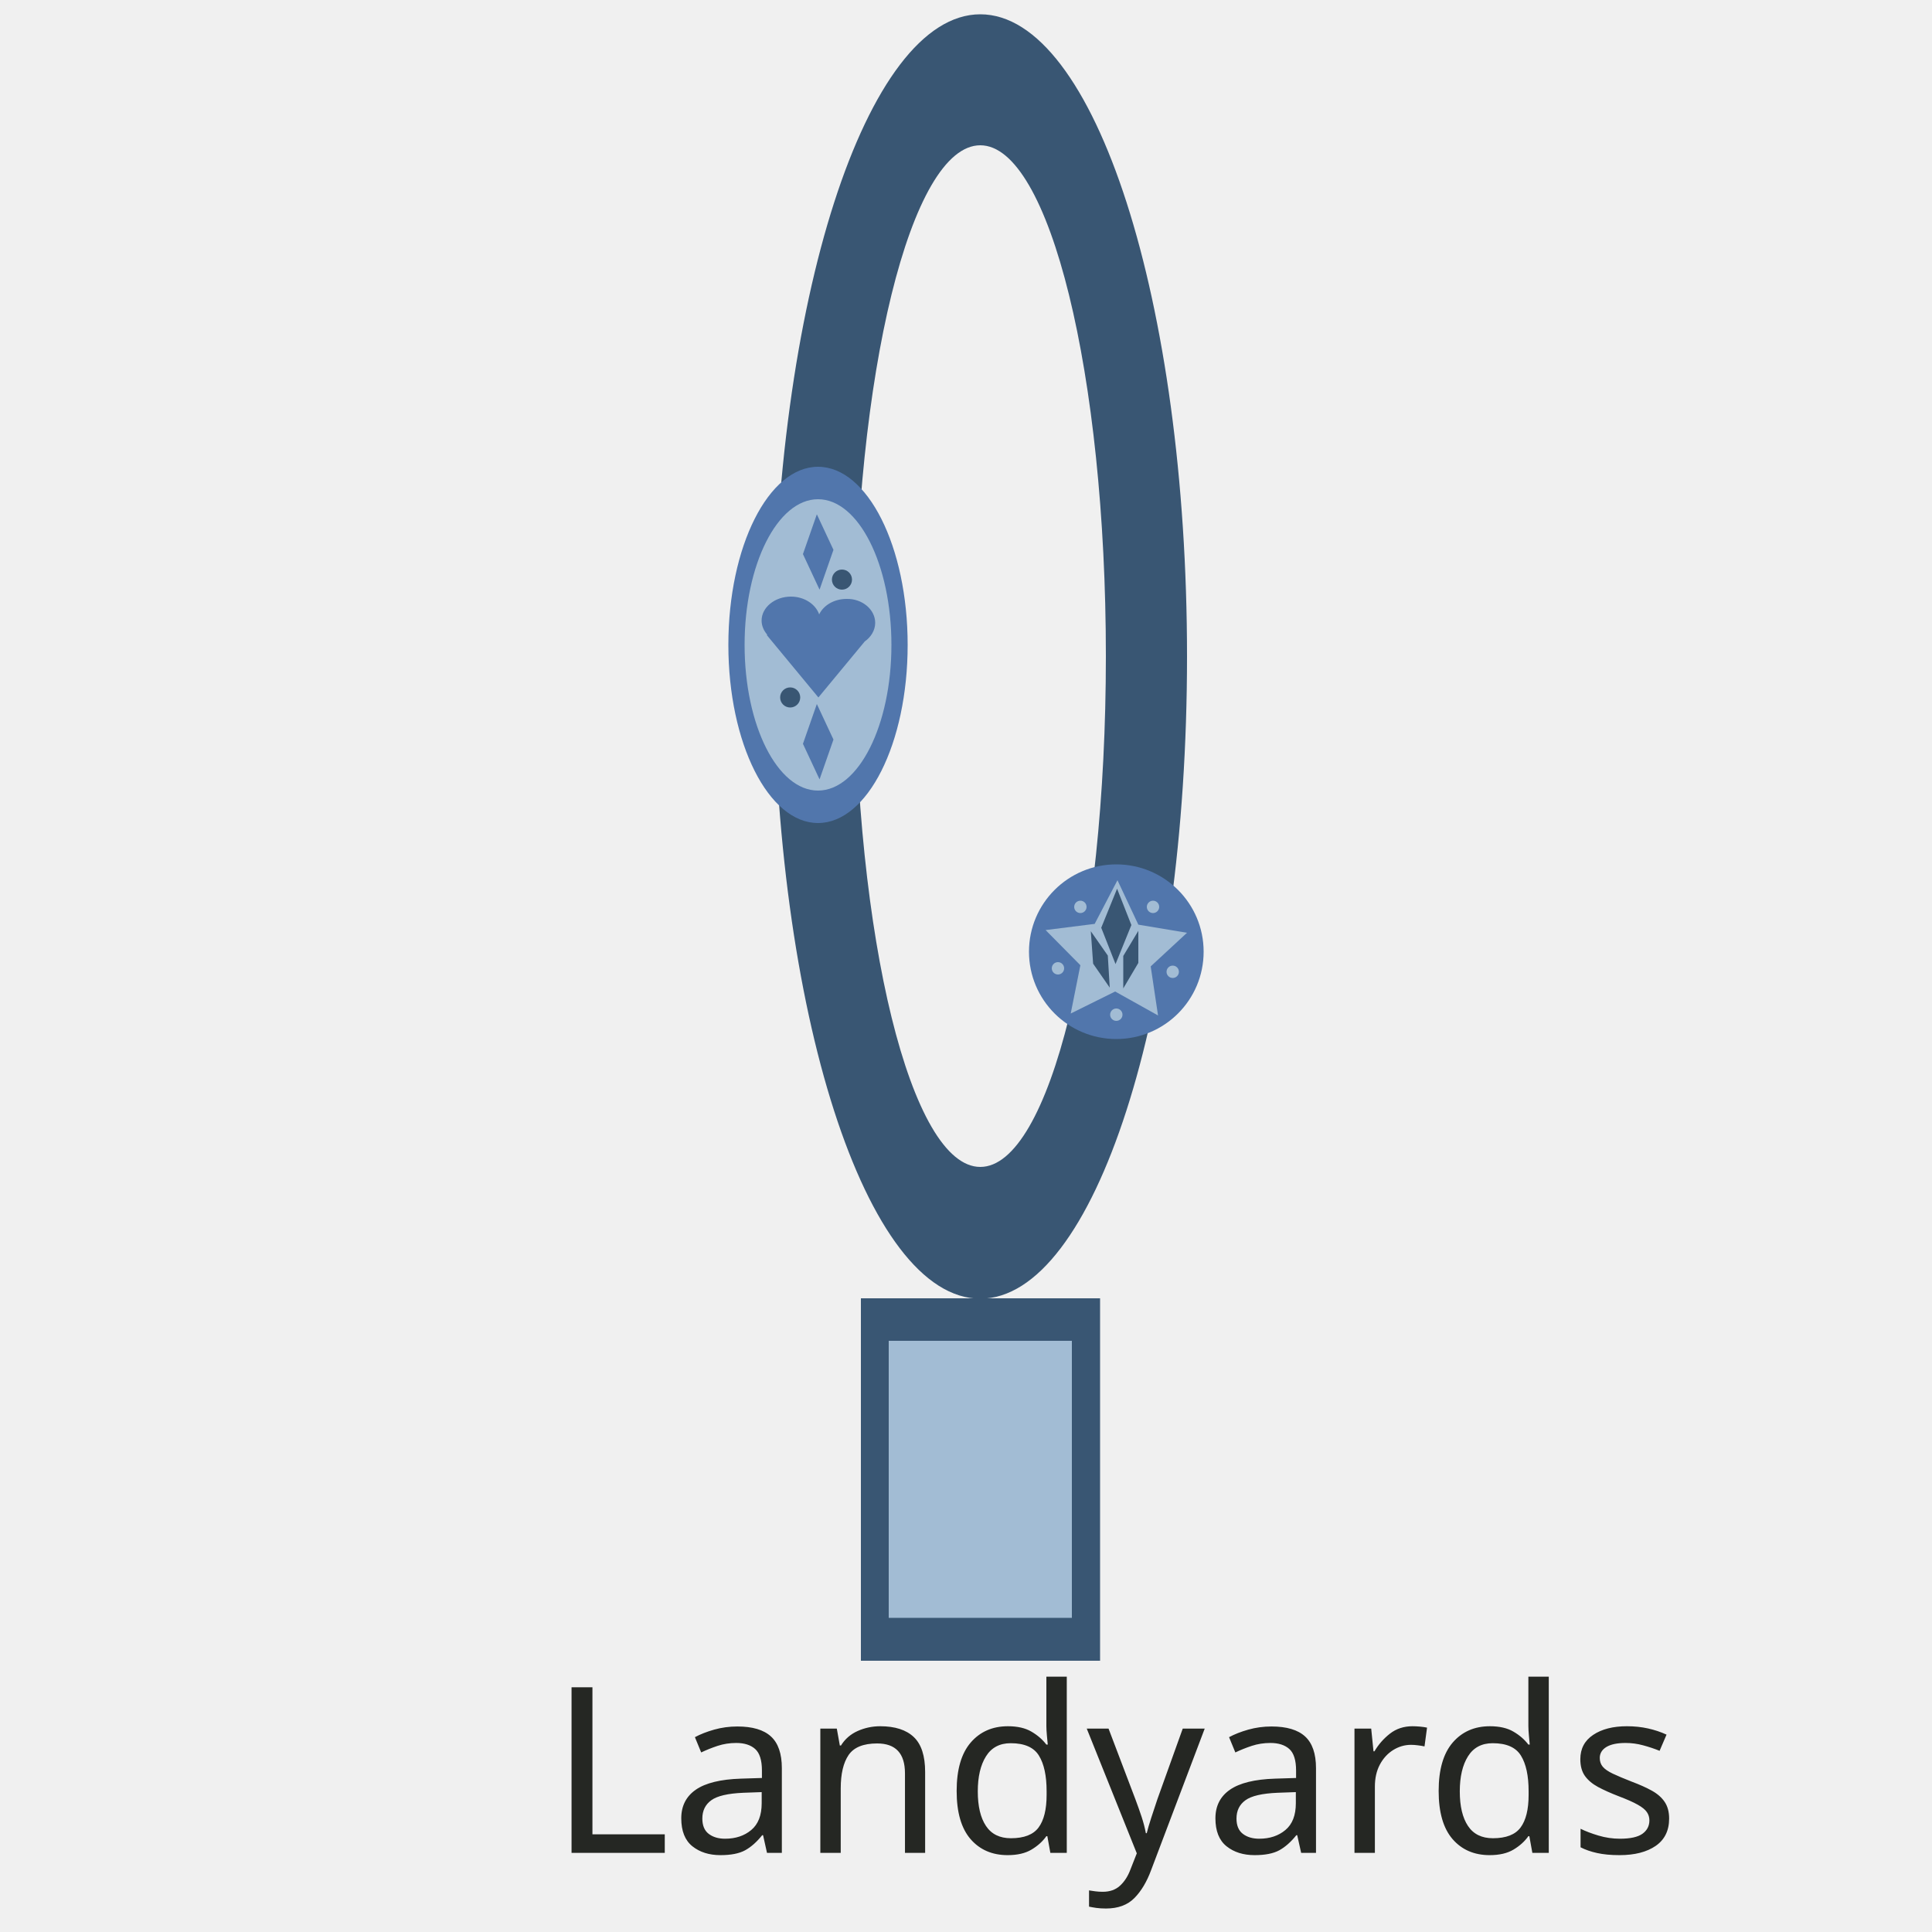
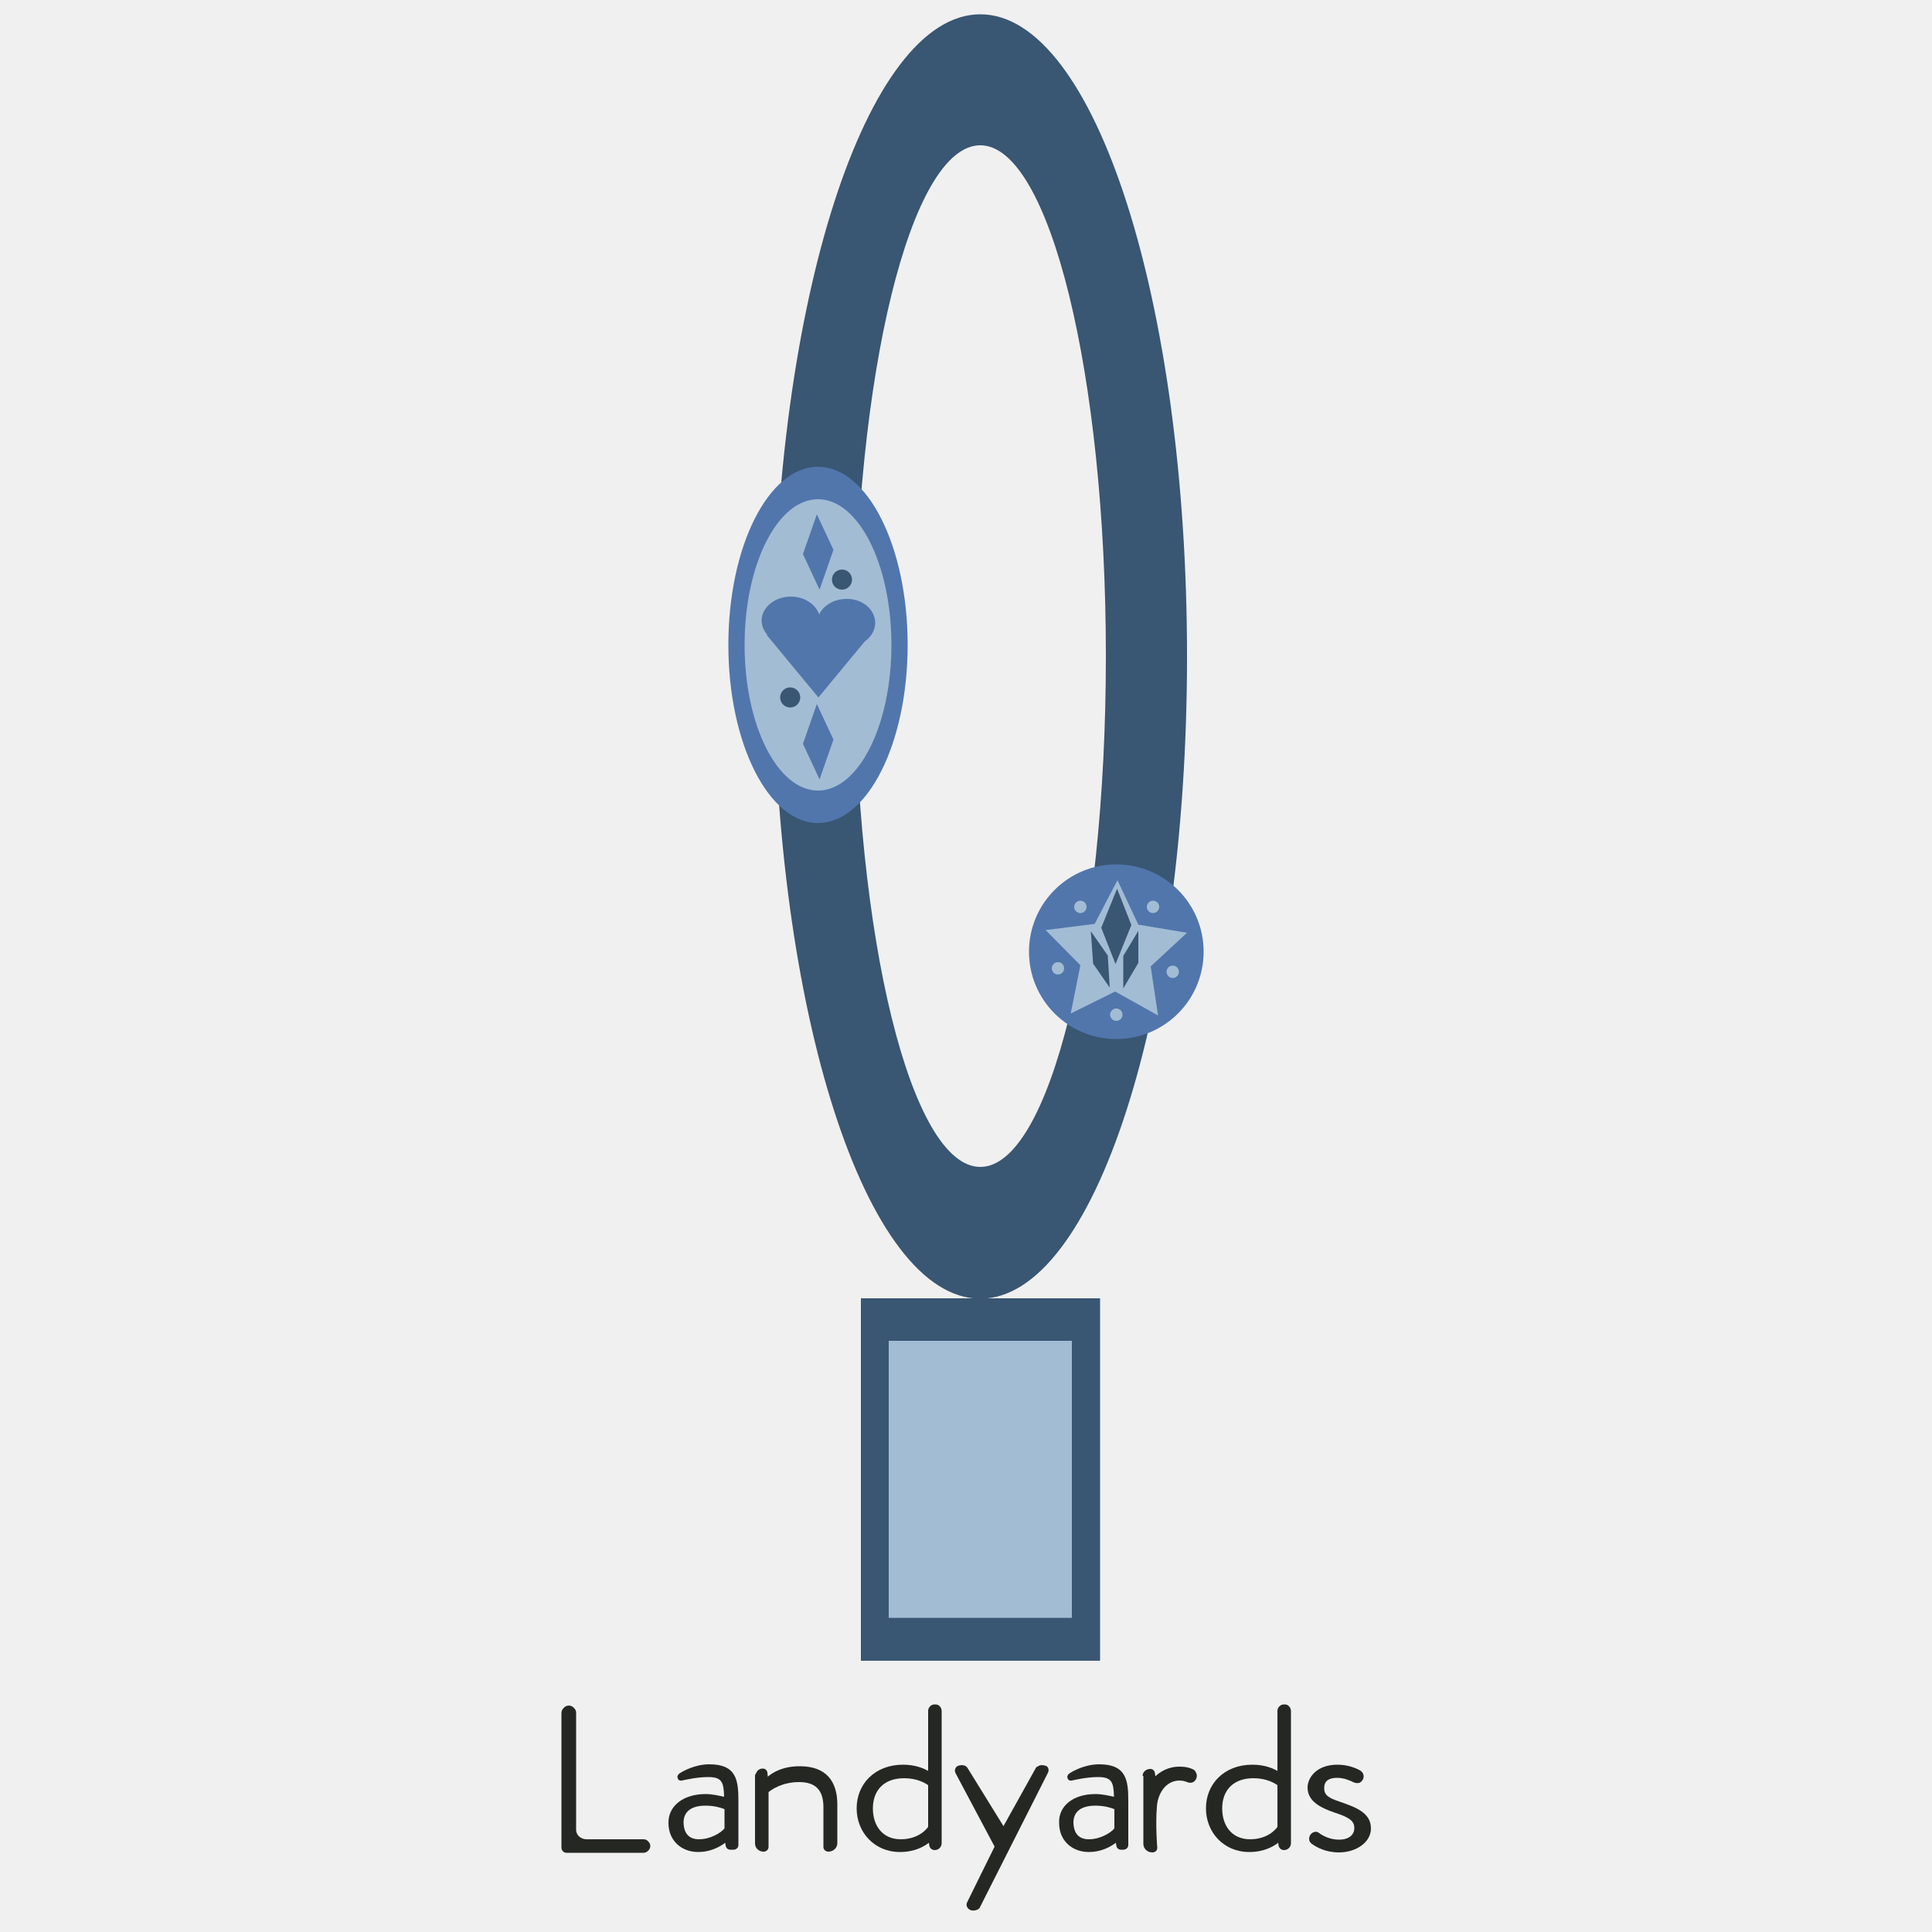
<svg xmlns="http://www.w3.org/2000/svg" version="1.1" x="0px" y="0px" viewBox="0 0 500 500" style="enable-background:new 0 0 500 500;" xml:space="preserve">
  <style type="text/css">
	.st0{display:none;opacity:0.17;}
	.st1{display:inline;fill:#BC3C3F;}
	.st2{display:inline;opacity:2.000000e-02;fill:#FFFFFF;}
	.st3{display:inline;}
	.st4{fill:#DFDFDF;}
	.st5{opacity:0.95;}
	.st6{opacity:7.000000e-02;fill:#DFDFDF;}
	.st7{display:inline;fill:#FFFFFF;}
	.st8{display:inline;fill:#F2E2EA;}
	.st9{display:inline;fill:#E7C7D6;}
	.st10{display:inline;opacity:7.000000e-02;fill:#020301;}
	.st11{display:inline;fill:#BE4751;}
	.st12{display:inline;fill:#020301;}
	.st13{fill:#020301;}
	.st14{fill:#FFFFFF;}
	.st15{display:none;}
	.st16{display:inline;fill:#252723;}
	.st17{fill:none;}
	.st18{display:none;fill:#252723;}
	.st19{font-family:'Febrero-Regular';}
	.st20{font-size:60px;}
	.st21{fill:#1E1E1E;}
	.st22{display:inline;fill:#C9C9C9;}
	.st23{fill:#C9C9C9;}
	.st24{fill:#BA844F;}
	.st25{fill:#D69A58;}
	.st26{fill:#252723;}
	.st27{fill:#395673;}
	.st28{fill:#A2BCD4;}
	.st29{fill:#5176AC;}
</style>
  <g id="Layer_1">
</g>
  <g id="Layer_2">
    <g class="st0">
      <path class="st1" d="M250,116.7c-49.5,0-89.6,40.1-89.6,89.6c0,49.5,40.1,89.6,89.6,89.6s89.6-40.1,89.6-89.6    C339.6,156.8,299.5,116.7,250,116.7z M250,275.3c-38.1,0-69-30.9-69-69s30.9-69,69-69s69,30.9,69,69S288.1,275.3,250,275.3z" />
      <path class="st1" d="M250,2.3C137.4,2.3,46.1,93.6,46.1,206.3S137.4,410.2,250,410.2s203.9-91.3,203.9-203.9S362.6,2.3,250,2.3z     M250,363.4c-86.8,0-157.1-70.4-157.1-157.1S163.2,49.1,250,49.1s157.1,70.3,157.1,157.1S336.8,363.4,250,363.4z" />
      <rect y="-25.6" class="st2" width="500" height="465.7" />
      <g class="st3">
        <path class="st4" d="M211.1,120.9c0,18.4-8.5,33.4-19.1,33.4s-18.8-14.7-17.7-33.1c0.8-12.9,7.5-23.9,13.1-29.5     c2.4-2.4,6.7-2.4,9.1,0C202.2,97.4,211.1,108.3,211.1,120.9z" />
        <g class="st5">
          <path class="st4" d="M307.7,121.8c0,5.1-0.5,9.9-1.5,14.2c-0.5,2.2-1.1,4.2-1.8,6.1c-0.9,2.3-1.8,4.4-2.9,6.2      c-0.6,1-1.3,1.9-2,2.8c-2.6,3.1-5.6,5-8.8,5c-2,0-3.8-0.7-5.6-1.9c-2.3-1.6-4.3-4.1-6.1-7.4c-0.9-1.7-1.7-3.7-2.5-5.8v0      c-1.8-5.4-2.9-12-2.9-19.1c0-0.7,0-1.4,0-2c0.4-12.1,8-22.6,12.9-28c2.2-2.4,5.9-2.4,8.1,0.1      C299.7,97.6,307.7,108.9,307.7,121.8z" />
          <path class="st4" d="M211.1,121.8c0,18.9-7.6,34.2-17,34.2c-9.4,0-17-15.3-17-34.2c0-12.9,7.9-24.1,13-29.9c2.1-2.5,6-2.5,8.1,0      C203.2,97.7,211.1,108.9,211.1,121.8z" />
          <path class="st4" d="M301.9,120.5c0,3.4-0.4,6.5-1,9.4c-0.3,1.4-0.7,2.8-1.2,4c-0.6,1.5-1.2,2.9-1.9,4.1      c-0.4,0.7-0.8,1.3-1.3,1.8c-1.7,2.1-3.7,3.3-5.8,3.3c-1.3,0-2.5-0.4-3.7-1.2c-1.5-1-2.9-2.7-4-4.9c-0.6-1.1-1.2-2.4-1.6-3.8v0      c-1.2-3.6-1.9-7.9-1.9-12.6c0-0.5,0-0.9,0-1.3c0.2-8,5.3-14.9,8.6-18.5c1.4-1.6,3.9-1.6,5.3,0      C296.6,104.5,301.9,111.9,301.9,120.5z" />
          <path class="st4" d="M205.3,120.4c0,12.5-5,22.6-11.3,22.6c-6.2,0-11.3-10.1-11.3-22.6c0-8.5,5.2-15.9,8.6-19.8      c1.4-1.6,4-1.6,5.4,0C200.1,104.5,205.3,111.9,205.3,120.4z" />
          <ellipse class="st4" cx="245" cy="288.5" rx="10.1" ry="19.9" />
          <ellipse transform="matrix(0.7071 -0.7071 0.7071 0.7071 -21.6584 237.9447)" class="st6" cx="276.4" cy="145.1" rx="23.9" ry="26.1" />
          <ellipse transform="matrix(0.7071 -0.7071 0.7071 0.7071 -42.1721 191.6955)" class="st6" cx="210.3" cy="146.8" rx="26.1" ry="23.9" />
          <ellipse class="st6" cx="244.5" cy="269.4" rx="13.6" ry="23.6" />
          <path class="st4" d="M314.5,198.4c0,2.6-0.1,5.2-0.3,7.8c-0.3,3.8-0.7,7.5-1.4,11.2c-0.4,2.4-1,4.8-1.6,7.2      c-9.1,35.2-35.9,60.7-67.6,60.7c-39.2,0-70.9-38.9-70.9-86.8s31.7-86.8,70.9-86.8c10.8,0,21,2.9,30.1,8.2      c7,4,13.4,9.4,18.9,15.9c1.6,1.9,3.2,3.9,4.6,5.9c1.5,2.1,2.9,4.3,4.2,6.6c0.6,1,1.2,2.1,1.7,3.1c1.8,3.5,3.5,7.2,4.9,11      c3.7,9.8,5.9,20.6,6.3,31.9C314.5,195.7,314.5,197,314.5,198.4z" />
          <path class="st4" d="M318.2,187.4c-0.9,2.6-2.2,4.9-3.8,6.9c0.1,1.4,0.1,2.7,0.1,4.1c0,2.6-0.1,5.2-0.3,7.8      c-4.6,2.9-10,4.6-15.8,4.6c-16.5,0-29.9-13.4-29.9-29.9c0-11.7,6.8-21.9,16.6-26.8c4-2,8.5-3.1,13.3-3.1c0.4,0,0.8,0,1.1,0      c1.3,0,2.5,0.2,3.7,0.4c1.8,3.5,3.5,7.2,4.9,11C317,167,321.5,177.6,318.2,187.4z" />
          <path class="st4" d="M318.2,187.4c-0.9,2.6-2.2,4.9-3.8,6.9c0.1,1.4,0.1,2.7,0.1,4.1c0,2.6-0.1,5.2-0.3,7.8      c-4.6,2.9-10,4.6-15.8,4.6c-16.5,0-29.9-13.4-29.9-29.9c0-11.7,6.8-21.9,16.6-26.8c4-2,8.5-3.1,13.3-3.1c0.4,0,0.8,0,1.1,0      c1.3,0,2.5,0.2,3.7,0.4c1.8,3.5,3.5,7.2,4.9,11C317,167,321.5,177.6,318.2,187.4z" />
          <path class="st4" d="M298.4,220.1c-21.7,0-39.2-17.6-39.2-39.2c0-14.6,8-27.4,19.9-34.2c5.4-3.1,11.6-4.9,18.2-5.1      c-1.5-2.1-3-4-4.6-5.9c-5.8,0.7-11.2,2.5-16.1,5.2v0c-14.1,7.7-23.7,22.7-23.7,40c0,25.1,20.4,45.5,45.5,45.5      c4.5,0,8.8-0.6,12.9-1.8c0.6-2.3,1.1-4.7,1.6-7.2C308.3,219.2,303.5,220.1,298.4,220.1z" />
          <path class="st4" d="M318.2,187.4c-0.9,2.6-2.2,4.9-3.8,6.9c0.1,1.4,0.1,2.7,0.1,4.1c0,2.6-0.1,5.2-0.3,7.8      c-4.6,2.9-10,4.6-15.8,4.6c-16.5,0-29.9-13.4-29.9-29.9c0-11.7,6.8-21.9,16.6-26.8c4-2,8.5-3.1,13.3-3.1c0.4,0,0.8,0,1.1,0      c1.3,0,2.5,0.2,3.7,0.4c1.8,3.5,3.5,7.2,4.9,11C317,167,321.5,177.6,318.2,187.4z" />
          <circle class="st4" cx="186.4" cy="180.9" r="20.9" />
          <ellipse class="st4" cx="241.9" cy="225.1" rx="28.6" ry="13.9" />
          <ellipse class="st4" cx="242.9" cy="220.2" rx="20.8" ry="4.4" />
          <g>
            <path class="st4" d="M318.2,187.4c-0.9,2.6-2.2,4.9-3.8,6.9c-5.3,6.4-14.2,9.2-22.6,6.4c-11-3.6-16.9-15.4-13.3-26.4       c3.6-11,15.4-16.9,26.4-13.3c1.1,0.4,2.2,0.8,3.2,1.4C317,167,321.5,177.6,318.2,187.4z" />
            <circle class="st4" cx="298.2" cy="187.2" r="12.1" />
          </g>
          <circle class="st4" cx="186.4" cy="187.2" r="12.1" />
        </g>
      </g>
      <path class="st7" d="M299.8,123.4c0,4.8-0.5,9.4-1.5,13.5c-0.5,2-1,4-1.7,5.8c-0.8,2.2-1.8,4.2-2.8,5.9c-0.6,1-1.2,1.8-1.9,2.6    c-2.5,3-5.3,4.7-8.4,4.7c-1.9,0-3.7-0.6-5.3-1.8c-2.2-1.5-4.1-3.9-5.8-7c-0.9-1.7-1.7-3.5-2.3-5.5v0c-1.7-5.2-2.8-11.4-2.8-18.2    c0-0.7,0-1.3,0-1.9c0.3-11.5,7.6-21.5,12.3-26.7c2.1-2.3,5.6-2.3,7.7,0.1C292.2,100.4,299.8,111.1,299.8,123.4z" />
      <path class="st7" d="M207.9,123.4c0,17.9-7.3,32.5-16.2,32.5c-9,0-16.2-14.6-16.2-32.5c0-12.3,7.6-22.9,12.3-28.5    c2-2.4,5.7-2.4,7.7,0C200.4,100.5,207.9,111.2,207.9,123.4z" />
      <path class="st8" d="M294.3,122.1c0,3.2-0.3,6.2-1,8.9c-0.3,1.4-0.7,2.6-1.1,3.8c-0.5,1.4-1.2,2.7-1.8,3.9    c-0.4,0.6-0.8,1.2-1.2,1.7c-1.6,2-3.5,3.1-5.6,3.1c-1.2,0-2.4-0.4-3.5-1.2c-1.4-1-2.7-2.6-3.8-4.6c-0.6-1.1-1.1-2.3-1.6-3.7v0    c-1.2-3.4-1.8-7.6-1.8-12c0-0.4,0-0.9,0-1.3c0.2-7.6,5-14.2,8.1-17.6c1.4-1.5,3.7-1.5,5.1,0C289.3,106.9,294.3,114,294.3,122.1z" />
      <path class="st8" d="M202.4,122.1c0,11.9-4.8,21.5-10.7,21.5s-10.7-9.6-10.7-21.5c0-8.1,5-15.2,8.2-18.8c1.3-1.6,3.8-1.6,5.1,0    C197.4,106.9,202.4,114,202.4,122.1z" />
      <ellipse class="st9" cx="240.1" cy="282" rx="9.6" ry="18.9" />
      <ellipse transform="matrix(0.7071 -0.7071 0.7071 0.7071 -23.8416 233.5797)" class="st10" cx="270" cy="145.6" rx="22.7" ry="24.8" />
      <ellipse transform="matrix(0.7071 -0.7071 0.7071 0.7071 -43.3575 189.5799)" class="st10" cx="207.2" cy="147.1" rx="24.8" ry="22.7" />
      <ellipse class="st10" cx="239.7" cy="263.8" rx="12.9" ry="22.5" />
      <path class="st7" d="M306.3,196.3c0,2.5-0.1,5-0.3,7.4c-0.2,3.6-0.7,7.2-1.3,10.6c-0.4,2.3-0.9,4.6-1.5,6.8    c-8.6,33.5-34.2,57.7-64.3,57.7c-37.2,0-67.4-37-67.4-82.6s30.2-82.6,67.4-82.6c10.2,0,19.9,2.8,28.6,7.8c6.7,3.8,12.8,9,18,15.2    c1.5,1.8,3,3.7,4.4,5.6c1.4,2,2.8,4.1,4,6.3c0.6,1,1.1,2,1.6,3c1.8,3.3,3.3,6.8,4.7,10.4c3.5,9.3,5.6,19.6,6,30.4    C306.3,193.7,306.3,195,306.3,196.3z" />
      <path class="st11" d="M309.8,185.8c-0.8,2.5-2.1,4.7-3.6,6.5c0,1.3,0.1,2.6,0.1,3.9c0,2.5-0.1,5-0.3,7.4    c-4.4,2.8-9.5,4.3-15.1,4.3c-15.7,0-28.4-12.7-28.4-28.4c0-11.2,6.4-20.8,15.8-25.5c3.8-1.9,8.1-3,12.6-3c0.4,0,0.7,0,1.1,0    c1.2,0,2.4,0.2,3.5,0.4c1.8,3.3,3.3,6.8,4.7,10.4C308.7,166.4,312.9,176.5,309.8,185.8z" />
      <path class="st11" d="M309.8,185.8c-0.8,2.5-2.1,4.7-3.6,6.5c0,1.3,0.1,2.6,0.1,3.9c0,2.5-0.1,5-0.3,7.4    c-4.4,2.8-9.5,4.3-15.1,4.3c-15.7,0-28.4-12.7-28.4-28.4c0-11.2,6.4-20.8,15.8-25.5c3.8-1.9,8.1-3,12.6-3c0.4,0,0.7,0,1.1,0    c1.2,0,2.4,0.2,3.5,0.4c1.8,3.3,3.3,6.8,4.7,10.4C308.7,166.4,312.9,176.5,309.8,185.8z" />
      <path class="st11" d="M290.9,216.9c-20.6,0-37.3-16.7-37.3-37.3c0-13.9,7.6-26.1,18.9-32.5c5.1-2.9,11-4.7,17.3-4.8    c-1.4-2-2.8-3.8-4.4-5.6c-5.5,0.7-10.6,2.4-15.3,5v0c-13.4,7.4-22.5,21.6-22.5,38c0,23.9,19.4,43.3,43.3,43.3    c4.2,0,8.3-0.6,12.2-1.8c0.6-2.2,1.1-4.5,1.5-6.8C300.4,216,295.8,216.9,290.9,216.9z" />
      <path class="st11" d="M309.8,185.8c-0.8,2.5-2.1,4.7-3.6,6.5c0,1.3,0.1,2.6,0.1,3.9c0,2.5-0.1,5-0.3,7.4    c-4.4,2.8-9.5,4.3-15.1,4.3c-15.7,0-28.4-12.7-28.4-28.4c0-11.2,6.4-20.8,15.8-25.5c3.8-1.9,8.1-3,12.6-3c0.4,0,0.7,0,1.1,0    c1.2,0,2.4,0.2,3.5,0.4c1.8,3.3,3.3,6.8,4.7,10.4C308.7,166.4,312.9,176.5,309.8,185.8z" />
      <circle class="st12" cx="184.4" cy="179.6" r="19.9" />
      <ellipse class="st12" cx="237.3" cy="221.6" rx="27.3" ry="13.2" />
      <ellipse class="st7" cx="238.2" cy="217" rx="19.8" ry="4.2" />
      <g class="st3">
        <path class="st13" d="M309.8,185.8c-0.8,2.5-2.1,4.7-3.6,6.5c-5.1,6.1-13.5,8.8-21.5,6.1c-10.4-3.4-16.1-14.7-12.7-25.1     c3.4-10.4,14.7-16.1,25.1-12.7c1.1,0.4,2.1,0.8,3,1.3C308.7,166.4,312.9,176.5,309.8,185.8z" />
        <circle class="st14" cx="290.8" cy="185.6" r="11.5" />
      </g>
      <circle class="st7" cx="184.4" cy="185.6" r="11.5" />
    </g>
    <g class="st15">
      <path class="st16" d="M207.1,443c0-0.7,0.6-1.3,1.3-1.3h22.4c1,0,1.8,0.8,1.8,1.8c0,1-0.8,1.8-1.8,1.8h-17.6c-1.3,0-2.3,1-2.3,2.2    v10.9h17.3c1,0,1.8,0.8,1.8,1.8c0,1-0.8,1.8-1.8,1.8h-14.5c-1.5,0-2.7,1.2-2.7,2.6v10c0,0.8,0.7,1.5,1.6,1.5h18.3    c1,0,1.7,0.8,1.7,1.7s-0.8,1.7-1.7,1.7h-22.4c-0.7,0-1.3-0.6-1.3-1.3V443z" />
      <path class="st16" d="M246,464.3c1.9,0,3.8,0.5,4.8,0.7c-0.1-3.8-0.6-5.1-4.1-5.1c-2.9,0-5.9,0.7-6.8,0.9c-0.5,0.1-1-0.1-1.1-0.6    c-0.2-0.4,0-0.9,0.4-1.2c0.9-0.6,4-2.4,7.8-2.4c7.1,0,7.5,4.3,7.5,9.5v11.4c0,0.7-0.6,1.2-1.3,1.2h-0.6c-0.7,0-1.1-0.5-1.2-1l0,0    L251,477c-1.6,1.2-4,2.4-7,2.4c-4.3,0-7.7-2.9-7.7-7.5C236.3,467.5,240.1,464.3,246,464.3z M244.2,476c2.9,0,5.6-1.6,6.6-2.8v-5    c-1-0.4-2.7-0.9-4.9-0.9c-3.9,0-5.7,1.7-5.7,4.4C240.3,474.5,241.6,476,244.2,476z" />
      <path class="st16" d="M258.1,459.6c0-1,0.9-1.8,2-1.8c0.6,0,1.1,0.4,1.2,1.1l0.1,0.8c1.2-1.1,3.2-2.5,6.3-2.5    c1.5,0,2.6,0.3,3.2,0.6c0.3,0.1,0.7,0.3,0.9,0.7l0.1,0.2c0.3,0.5,0.3,1.1,0.1,1.5l0,0.1c-0.2,0.5-0.6,0.8-1,1    c-0.4,0.1-0.8,0.1-1.1,0c-0.5-0.2-1.3-0.5-2.2-0.5c-3.7,0-5.7,3.5-5.9,6.8c-0.4,4.8,0.1,10.6,0.1,10.6l0,0v0    c0,0.7-0.5,1.2-1.3,1.2c-1.3,0-2.3-1-2.3-2.2V459.6z" />
      <path class="st16" d="M276,474.1c0.4-0.1,0.9,0,1.2,0.3c0.8,0.6,2.7,1.7,5.1,1.7c2.8,0,4-1.4,4-3c0-1.9-1.4-2.8-5.1-4    c-3.8-1.3-7-3-7-6.5c0-2.6,2.4-5.9,7.7-5.9c2.6,0,4.7,0.8,5.9,1.5c0.5,0.3,0.8,0.7,0.9,1.3c0.1,0.8-0.4,1.6-1.1,1.9    c-0.4,0.1-0.9,0.1-1.4-0.1c-0.8-0.4-2.5-1.2-4.3-1.2c-3,0-3.4,1.5-3.4,2.7c0,1.7,1,2.5,4.1,3.5c4,1.4,8,2.8,8,6.9    c0,3.5-3.7,6.2-8.3,6.2c-3.4,0-5.7-1.3-7-2.2c-0.4-0.3-0.7-0.7-0.7-1.3C274.6,475,275.2,474.3,276,474.1z" />
    </g>
    <g class="st15">
      <path class="st16" d="M64.6,440.6c11.7,0,20.7,8.7,20.7,19.5c0,10.9-9,19.4-20.7,19.4c-11.6,0-20.6-8.5-20.6-19.4    C44,449.3,53,440.6,64.6,440.6z M64.6,475.9c9.5,0,16.5-7,16.5-15.8c0-8.8-7-15.9-16.5-15.9c-9.5,0-16.5,7.1-16.5,15.9    C48.1,468.9,55.1,475.9,64.6,475.9z" />
      <path class="st16" d="M92,460.4H90c-0.9,0-1.2-0.7-1.2-1.3c0-1.1,0.9-2,2-2H92v-4.8c0-0.4,0.2-0.9,0.5-1.2l0.1-0.1    c0.3-0.3,0.7-0.5,1.1-0.5c0.5,0,0.9,0.1,1.3,0.5c0.3,0.3,0.5,0.8,0.5,1.2v4.9h6.9c0.8,0,1.3,0.6,1.3,1.3c0,1.1-0.9,2-2,2h-6.2    v11.9c0,2.4,0.2,3.1,2.2,3.1c1.5,0,3.4-0.5,4.3-0.9c0.4-0.2,0.9-0.2,1.3-0.1c0.7,0.3,1.2,1,1.1,1.8c-0.1,0.5-0.3,0.9-0.7,1.2    c-1.1,0.7-3.4,1.8-6.2,1.8c-4.9,0-5.5-3-5.5-6.3V460.4z" />
      <path class="st16" d="M108.7,441.8c0.5-0.2,0.9-0.2,1.3,0c0.4,0.2,0.7,0.5,0.8,0.9l0.1,0.2c0.1,0.2,0.1,0.4,0.1,0.6v16.4    c1.4-1.1,3.9-2.7,8-2.7c6.4,0,9.7,3.6,9.7,9.9v11c0,0.7-0.6,1.2-1.3,1.2c-1.3,0-2.3-1-2.3-2.1v-9.4c0-4.5-2.1-6.5-6.3-6.5    c-4.5,0-7.2,2.1-7.9,2.7v14.2c0,0.7-0.5,1.2-1.3,1.2c-1.2,0-2.2-1-2.2-2.1v-33.7c0-0.2,0-0.5,0.1-0.7l0.1-0.2    C107.9,442.3,108.3,441.9,108.7,441.8z" />
      <path class="st16" d="M145.1,456.6c6.5,0,10.9,4.2,10.9,10c0,0.5,0.2,2.6-1.4,2.6h-17.2c0.4,3.8,2.9,6.7,7.9,6.7    c3,0,5.1-1,6.3-1.8c0.3-0.2,0.5-0.2,0.8-0.2h0.2c0.5,0,1,0.2,1.3,0.6c0.3,0.4,0.4,0.8,0.2,1.3l0,0.2c-0.1,0.3-0.3,0.6-0.5,0.8    c-1.4,1.2-4.7,2.4-8.5,2.4c-7.6,0-11.9-5.1-11.9-11.4C133.1,461.8,137.4,456.6,145.1,456.6z M152.4,466.6    c-0.2-3.7-2.5-6.7-7.3-6.7c-4.9,0-7.2,2.9-7.6,6.7H152.4z" />
      <path class="st16" d="M159.5,459.6c0-1,0.9-1.8,2-1.8c0.6,0,1.1,0.4,1.2,1.1l0.1,0.8c1.2-1.1,3.2-2.5,6.3-2.5    c1.5,0,2.6,0.3,3.2,0.6c0.3,0.1,0.7,0.3,0.9,0.7l0.1,0.2c0.3,0.5,0.3,1.1,0.1,1.5l0,0.1c-0.2,0.5-0.6,0.8-1,1    c-0.4,0.1-0.8,0.1-1.1,0c-0.5-0.2-1.3-0.5-2.2-0.5c-3.7,0-5.7,3.5-5.9,6.8c-0.4,4.8,0.1,10.6,0.1,10.6l0,0l0,0    c0,0.7-0.5,1.2-1.3,1.2c-1.3,0-2.3-1-2.3-2.2V459.6z" />
      <path class="st16" d="M192.9,477l16.3-34.6c0.3-0.6,1-1,1.7-1c0.7,0,1.4,0.4,1.7,1.1l16.2,34.6c0.4,0.9,0,2-1,2.3    c-0.5,0.2-1,0.2-1.5-0.1l-0.1-0.1c-0.4-0.2-0.7-0.5-0.8-0.8l-4.1-8.6h-16.7c-2.6,0-5,1.4-6,3.5l-2.4,5.1c-0.2,0.4-0.5,0.7-0.8,0.8    l-0.1,0c-0.5,0.2-1,0.3-1.5,0.1C193,479,192.5,477.9,192.9,477z M219.8,466.5l-8.9-19.8l-9,19.8H219.8z" />
      <path class="st16" d="M245,456.7c4.4,0,7.2,1.9,8.5,3.3c0.3,0.3,0.4,0.7,0.4,1.2l0,0.2c0,0.4-0.2,0.7-0.5,1    c-0.3,0.3-0.8,0.5-1.3,0.4l-0.3,0c-0.4,0-0.7-0.2-0.9-0.4c-0.7-0.7-2.7-2.1-5.9-2.1c-5.4,0-8.6,3.3-8.6,7.8c0,4.6,3.3,7.9,8.5,7.9    c3.7,0,5.6-1.9,6.4-2.7c0.3-0.3,0.6-0.5,1-0.5l0.2,0c0.5,0,0.9,0.1,1.3,0.4c0.3,0.2,0.4,0.6,0.5,0.9l0,0.1c0.1,0.5,0,0.9-0.3,1.3    c-1.2,1.5-4.4,4-9,4c-7.3,0-12.8-4.8-12.8-11.3C232.2,461.5,237.7,456.7,245,456.7z" />
      <path class="st16" d="M271.4,456.7c4.4,0,7.2,1.9,8.5,3.3c0.3,0.3,0.4,0.7,0.4,1.2l0,0.2c0,0.4-0.2,0.7-0.5,1    c-0.3,0.3-0.8,0.5-1.3,0.4l-0.3,0c-0.4,0-0.7-0.2-0.9-0.4c-0.7-0.7-2.7-2.1-5.9-2.1c-5.4,0-8.6,3.3-8.6,7.8c0,4.6,3.3,7.9,8.5,7.9    c3.7,0,5.6-1.9,6.4-2.7c0.3-0.3,0.6-0.5,1-0.5l0.2,0c0.5,0,0.9,0.1,1.3,0.4c0.3,0.2,0.4,0.6,0.5,0.9l0,0.1c0.1,0.5,0,0.9-0.3,1.3    c-1.2,1.5-4.4,4-9,4c-7.3,0-12.8-4.8-12.8-11.3C258.6,461.5,264.1,456.7,271.4,456.7z" />
      <path class="st16" d="M296.6,456.6c6.5,0,10.9,4.2,10.9,10c0,0.5,0.2,2.6-1.4,2.6h-17.2c0.4,3.8,2.9,6.7,7.9,6.7    c3,0,5.1-1,6.3-1.8c0.3-0.2,0.5-0.2,0.8-0.2h0.2c0.5,0,1,0.2,1.3,0.6c0.3,0.4,0.4,0.8,0.2,1.3l0,0.2c-0.1,0.3-0.3,0.6-0.5,0.8    c-1.4,1.2-4.7,2.4-8.5,2.4c-7.6,0-11.9-5.1-11.9-11.4C284.6,461.8,288.9,456.6,296.6,456.6z M303.9,466.6    c-0.2-3.7-2.5-6.7-7.3-6.7c-4.9,0-7.2,2.9-7.6,6.7H303.9z" />
      <path class="st16" d="M313,474.1c0.4-0.1,0.9,0,1.2,0.3c0.8,0.6,2.7,1.7,5.1,1.7c2.8,0,4-1.4,4-3c0-1.9-1.4-2.8-5.1-4    c-3.8-1.3-7-3-7-6.5c0-2.6,2.4-5.9,7.7-5.9c2.6,0,4.7,0.8,5.9,1.5c0.5,0.3,0.8,0.7,0.9,1.3c0.1,0.8-0.4,1.6-1.1,1.9    c-0.4,0.1-0.9,0.1-1.4-0.1c-0.8-0.4-2.5-1.2-4.3-1.2c-3,0-3.4,1.5-3.4,2.7c0,1.7,1,2.5,4.1,3.5c4,1.4,8,2.8,8,6.9    c0,3.5-3.7,6.2-8.3,6.2c-3.4,0-5.7-1.3-7-2.2c-0.4-0.3-0.7-0.7-0.7-1.3C311.6,475,312.2,474.3,313,474.1z" />
      <path class="st16" d="M333.4,474.1c0.4-0.1,0.9,0,1.2,0.3c0.8,0.6,2.7,1.7,5.1,1.7c2.8,0,4-1.4,4-3c0-1.9-1.4-2.8-5.1-4    c-3.8-1.3-7-3-7-6.5c0-2.6,2.4-5.9,7.7-5.9c2.6,0,4.7,0.8,5.9,1.5c0.5,0.3,0.8,0.7,0.9,1.3c0.1,0.8-0.4,1.6-1.1,1.9    c-0.4,0.1-0.9,0.1-1.4-0.1c-0.8-0.4-2.5-1.2-4.3-1.2c-3,0-3.4,1.5-3.4,2.7c0,1.7,1,2.5,4.1,3.5c4,1.4,8,2.8,8,6.9    c0,3.5-3.7,6.2-8.3,6.2c-3.4,0-5.7-1.3-7-2.2c-0.4-0.3-0.7-0.7-0.7-1.3C332,475,332.6,474.3,333.4,474.1z" />
      <path class="st16" d="M363.6,456.6c7,0,12.1,5.1,12.1,11.3c0,6.3-5,11.4-12.1,11.4c-7.1,0-12.1-5.1-12.1-11.4    C351.6,461.7,356.6,456.6,363.6,456.6z M363.6,475.8c4.9,0,7.9-3.4,7.9-8c0-4.4-2.9-7.8-7.9-7.8c-5,0-7.9,3.4-7.9,7.8    C355.7,472.4,358.6,475.8,363.6,475.8z" />
      <path class="st16" d="M378.9,459.6c0-1,0.9-1.8,2-1.8c0.6,0,1.1,0.4,1.2,1.1l0.1,0.8c1.2-1.1,3.2-2.5,6.3-2.5    c1.5,0,2.6,0.3,3.2,0.6c0.3,0.1,0.7,0.3,0.9,0.7l0.1,0.2c0.3,0.5,0.3,1.1,0.1,1.5l0,0.1c-0.2,0.5-0.6,0.8-1,1    c-0.4,0.1-0.8,0.1-1.1,0c-0.5-0.2-1.3-0.5-2.2-0.5c-3.7,0-5.7,3.5-5.9,6.8c-0.4,4.8,0.1,10.6,0.1,10.6l0,0v0    c0,0.7-0.5,1.2-1.3,1.2c-1.3,0-2.3-1-2.3-2.2V459.6z" />
      <path class="st16" d="M395.9,445.9c0-1.3,1.1-2.5,2.4-2.5c1.4,0,2.4,1.2,2.4,2.5c0,1.3-1.1,2.4-2.4,2.4    C397,448.2,395.9,447.2,395.9,445.9z M396.6,459.3c0-0.9,0.8-1.7,1.8-1.7c1,0,1.8,0.8,1.8,1.7V478c0,0.7-0.5,1.2-1.3,1.2    c-1.3,0-2.3-1-2.3-2.2V459.3z" />
      <path class="st16" d="M417.3,456.6c6.5,0,10.9,4.2,10.9,10c0,0.5,0.2,2.6-1.4,2.6h-17.2c0.4,3.8,2.9,6.7,7.9,6.7    c3,0,5.1-1,6.3-1.8c0.3-0.2,0.5-0.2,0.8-0.2h0.2c0.5,0,1,0.2,1.3,0.6c0.3,0.4,0.4,0.8,0.2,1.3l0,0.2c-0.1,0.3-0.3,0.6-0.5,0.8    c-1.4,1.2-4.7,2.4-8.5,2.4c-7.6,0-11.9-5.1-11.9-11.4C405.4,461.8,409.7,456.6,417.3,456.6z M424.6,466.6    c-0.2-3.7-2.5-6.7-7.3-6.7c-4.9,0-7.2,2.9-7.6,6.7H424.6z" />
      <path class="st16" d="M433.8,474.1c0.4-0.1,0.9,0,1.2,0.3c0.8,0.6,2.7,1.7,5.1,1.7c2.8,0,4-1.4,4-3c0-1.9-1.4-2.8-5.1-4    c-3.8-1.3-7-3-7-6.5c0-2.6,2.4-5.9,7.7-5.9c2.6,0,4.7,0.8,5.9,1.5c0.5,0.3,0.8,0.7,0.9,1.3c0.1,0.8-0.4,1.6-1.1,1.9    c-0.4,0.1-0.9,0.1-1.4-0.1c-0.8-0.4-2.5-1.2-4.3-1.2c-3,0-3.4,1.5-3.4,2.7c0,1.7,1,2.5,4.1,3.5c4,1.4,8,2.8,8,6.9    c0,3.5-3.7,6.2-8.3,6.2c-3.4,0-5.7-1.3-7-2.2c-0.4-0.3-0.7-0.7-0.7-1.3C432.4,475,433,474.3,433.8,474.1z" />
    </g>
    <rect x="179.1" y="441" class="st17" width="141.8" height="43.8" />
    <text transform="matrix(1 0 0 1 179.0913 479.5152)" class="st18 st19 st20">Purses</text>
    <g class="st15">
      <g class="st3">
        <path d="M337.8,21.7v3.1c-7.5,6.9-39.7,12.1-78.3,12.1c-44.2,0-80-6.8-80-15.2H337.8z" />
        <path class="st21" d="M337.8,21.7c0,1-0.6,2.1-1.6,3.1c-2.5,2.3-7.8,4.5-15.3,6.3c-4.1,1-8.9,1.9-14.3,2.7     c-11.6,1.7-25.6,2.8-40.9,3.1c-2.1,0-4.2,0.1-6.3,0.1c-1.4,0-2.8,0-4.1,0c-16-0.1-30.8-1.2-43-2.8c-5.3-0.7-10.1-1.6-14.3-2.5     c-7.5-1.7-13.1-3.7-16.1-6c-0.3-0.2-0.6-0.5-0.9-0.7c-0.3-0.3-0.5-0.5-0.7-0.7c-0.3-0.4-0.5-0.7-0.7-1.1     c-0.1-0.3-0.2-0.5-0.2-0.8c0-0.1,0-0.3,0-0.4c0-5,12.4-9.3,31.5-12.1c8.7-1.3,18.8-2.2,29.8-2.7c5.7-0.3,11.7-0.4,17.9-0.4     c6.9,0,13.6,0.2,20,0.5c11.1,0.6,21.2,1.6,29.8,2.9C326.4,12.7,337.8,16.9,337.8,21.7z" />
        <path d="M414.1,115.7h0.5l-53.7,293.8H152.1L98.6,117c-0.6-1.6-0.9-3.1-0.9-4.8c0-13.1,20-23.8,44.6-23.8     c15.2,0,28.6,4,36.7,10.2c0.1,0.1,0.3,0.2,0.5,0.4V21.7c0,0.1,0,0.3,0,0.4c0,0.3,0.1,0.5,0.2,0.8c0.1,0.2,0.2,0.4,0.3,0.6     c0.1,0.2,0.2,0.4,0.4,0.6c0.2,0.2,0.4,0.5,0.7,0.7c0.7,0.6,1.5,1.2,2.6,1.8c0.2,0.1,0.4,0.2,0.7,0.4c0.2,0.1,0.4,0.2,0.7,0.4     c3.2,1.5,7.6,2.9,13.1,4.2c4.2,0.9,9,1.8,14.3,2.5c11.1,1.5,24.4,2.5,38.9,2.8c2.7,0.1,5.4,0.1,8.2,0.1c2.1,0,4.2,0,6.3-0.1     c15.3-0.2,29.3-1.3,41-2.9c5.3-0.7,10.1-1.6,14.3-2.6c8.2-1.9,14.1-4.1,16.8-6.6v70.9c0.6-0.3,1.2-0.6,1.8-1     c8-3.9,18.6-6.3,30.3-6.3c24.6,0,44.6,10.7,44.6,23.8C414.5,113.4,414.4,114.6,414.1,115.7z" />
      </g>
      <path class="st22" d="M339.6,94.7c-0.6,0.3-1.2,0.6-1.8,1c0,0-2.5,5.5-2.5,51.3c0,79.8-33.9,144.5-75.7,144.5    s-75.7-64.7-75.7-144.5c0-45.7-4-54.4-4.4-51.6c-0.2,1.1-0.3,2.2-0.5,3.3c-1.7,12.8-2.7,26.2-2.7,40c0,87.8,37.3,158.9,83.2,158.9    s83.2-71.2,83.2-158.9C342.8,123.4,341.7,108.6,339.6,94.7z" />
      <g class="st3">
        <circle class="st23" cx="260.8" cy="312" r="11.5" />
        <circle class="st23" cx="251.6" cy="301.8" r="6.8" />
        <circle class="st23" cx="270" cy="301.8" r="6.8" />
        <path class="st24" d="M269.8,313.3c0,1.8-0.5,3.5-1.5,4.9c-1.6,2.4-4.3,4-7.4,4c-1.4,0-2.8-0.3-4-0.9c-2.9-1.5-5-4.5-5-8     c0-3.6,2.1-6.7,5.2-8.1c1.1-0.5,2.4-0.8,3.7-0.8c0.3,0,0.5,0,0.7,0C266.1,304.8,269.8,308.7,269.8,313.3z" />
        <path class="st25" d="M266.5,312.4c0,2.6-1.1,5-2.9,6.6c-1.6,1.5-3.7,2.3-6,2.3c-0.2,0-0.5,0-0.7,0c-2.9-1.5-5-4.5-5-8     c0-3.6,2.1-6.7,5.2-8.1c1.1-0.5,2.4-0.8,3.7-0.8c0.3,0,0.5,0,0.7,0C264.5,305.9,266.5,308.9,266.5,312.4z" />
        <path class="st24" d="M256.7,301.8c0,3-2.5,5.5-5.5,5.5c-0.9,0-1.6-0.2-2.4-0.6c-1.8-0.9-3.1-2.8-3.1-4.9c0-3,2.5-5.5,5.5-5.5     c0.2,0,0.3,0,0.4,0.1C254.5,296.5,256.7,298.9,256.7,301.8z" />
        <path class="st25" d="M254.8,301.2c0,3-2.5,5.5-5.5,5.5c-0.2,0-0.3,0-0.5,0c-1.8-0.9-3.1-2.8-3.1-4.9c0-3,2.5-5.5,5.5-5.5     c0.2,0,0.3,0,0.4,0.1C253.5,297.1,254.8,299,254.8,301.2z" />
        <path class="st24" d="M275.5,301.2c0,3-2.5,5.5-5.5,5.5c-1.1,0-2.2-0.3-3.1-0.9c-1.5-1-2.4-2.6-2.4-4.5c0-3,2.5-5.5,5.5-5.5     c0.2,0,0.4,0,0.7,0.1C273.4,296.1,275.5,298.4,275.5,301.2z" />
        <path class="st25" d="M273.8,300.7c0,2.9-2.4,5.3-5.3,5.3c-0.5,0-1.1-0.1-1.6-0.3c-1.5-1-2.4-2.6-2.4-4.5c0-3,2.5-5.5,5.5-5.5     c0.2,0,0.4,0,0.7,0.1C272.5,296.6,273.8,298.5,273.8,300.7z" />
      </g>
    </g>
+     <g>
+       <path class="st26" d="M145.8,442.1c0.8-1,2.2-0.9,2.9,0.1c0.3,0.3,0.4,0.7,0.4,1.1v30.3c0,1.3,1.2,2.4,2.7,2.4h14.7    c0.4,0,0.8,0.1,1.1,0.4l0.1,0.1c0.8,0.7,0.8,1.8,0,2.5c-0.3,0.3-0.7,0.5-1.2,0.5h-19.9c-0.7,0-1.3-0.6-1.3-1.3v-34.8    C145.3,442.8,145.5,442.4,145.8,442.1z" />
+       <path class="st26" d="M182.6,464.3c1.9,0,3.8,0.5,4.8,0.7c-0.1-3.8-0.6-5.1-4.1-5.1c-2.9,0-5.9,0.7-6.8,0.9    c-0.5,0.1-1-0.1-1.1-0.6c-0.2-0.4,0-0.9,0.4-1.2c0.9-0.6,4-2.4,7.8-2.4c7.1,0,7.5,4.3,7.5,9.5v11.4c0,0.7-0.6,1.2-1.3,1.2H189    c-0.7,0-1.1-0.5-1.2-1l0,0l-0.1-0.8c-1.6,1.2-4,2.4-7,2.4c-4.3,0-7.7-2.9-7.7-7.5C172.9,467.5,176.7,464.3,182.6,464.3z     M180.9,476c2.9,0,5.6-1.6,6.6-2.8v-5c-1-0.4-2.7-0.9-4.9-0.9c-3.9,0-5.7,1.7-5.7,4.4C177,474.5,178.3,476,180.9,476z" />
+       <path class="st26" d="M196.1,458.2c0.4-0.3,0.7-0.5,1.3-0.5c0.7,0,1.1,0.5,1.2,1l0,0l0.1,1.1c1.4-1.2,4-2.7,8.3-2.7    c6.9,0,9.7,4,9.7,9.9v10c0,1.2-1,2.2-2.3,2.2c-0.7,0-1.3-0.5-1.3-1.2v-10.3c0-4.5-2.1-6.5-6.3-6.5c-4.4,0-7.2,2-7.9,2.6v14.2    c0,0.6-0.5,1.2-1.3,1.2c-1.2,0-2.2-0.9-2.2-2.1v-17.7C195.6,459,195.8,458.6,196.1,458.2z" />
+       <path class="st26" d="M233.7,456.7c3.3,0,5.4,1,6.5,1.6v-15.5c0-0.5,0.2-0.9,0.5-1.2c0.4-0.4,0.8-0.5,1.3-0.5    c0.5,0,0.9,0.1,1.3,0.6c0.2,0.2,0.4,0.7,0.4,1.1V477c0,1-0.8,1.8-1.8,1.8c-0.7,0-1.3-0.5-1.4-1.2l-0.1-0.7c-1.3,1-3.7,2.4-7.5,2.4    c-6.6,0-11.2-5.1-11.2-11.3C221.7,461.7,226.4,456.7,233.7,456.7z M233.1,476c4.5,0,6.6-2.5,7.1-3.2V462c-0.7-0.5-2.8-1.8-6.2-1.8    c-5.4,0-8.1,3.3-8.1,7.8C225.9,472.5,228.4,476,233.1,476z" />
+       <path class="st26" d="M249.8,457L249.8,457c0.3,0.2,0.5,0.4,0.5,0.4l9.4,15.2l8.4-15.1c0.1-0.2,0.3-0.3,0.6-0.4l0.1-0.1    c0.6-0.3,1.5-0.2,2.1,0.1c0.5,0.4,0.6,1.1,0.3,1.7l-17.7,35c-0.2,0.2-0.4,0.4-0.8,0.5c-0.5,0.2-1.1,0.2-1.6,0    c-0.8-0.4-1.2-1.2-0.8-2l7.1-14.4l-10.1-19c-0.3-0.6-0.2-1.3,0.4-1.8C248.3,456.8,249.1,456.7,249.8,457z" />
+       <path class="st26" d="M283.5,464.3c1.9,0,3.8,0.5,4.8,0.7c-0.1-3.8-0.6-5.1-4.1-5.1c-2.9,0-5.9,0.7-6.8,0.9    c-0.5,0.1-1-0.1-1.1-0.6c-0.2-0.4,0-0.9,0.4-1.2c0.9-0.6,4-2.4,7.8-2.4c7.1,0,7.5,4.3,7.5,9.5v11.4c0,0.7-0.6,1.2-1.3,1.2h-0.6    c-0.7,0-1.1-0.5-1.2-1l0,0l-0.1-0.8c-1.6,1.2-4,2.4-7,2.4c-4.3,0-7.7-2.9-7.7-7.5C273.9,467.5,277.6,464.3,283.5,464.3z     M281.8,476c2.9,0,5.6-1.6,6.6-2.8v-5c-1-0.4-2.7-0.9-4.9-0.9c-3.9,0-5.7,1.7-5.7,4.4C277.9,474.5,279.2,476,281.8,476z" />
+       <path class="st26" d="M295.7,459.6c0-1,0.9-1.8,2-1.8c0.6,0,1.1,0.4,1.2,1.1l0.1,0.8c1.2-1.1,3.2-2.5,6.3-2.5    c1.5,0,2.6,0.3,3.2,0.6c0.3,0.1,0.7,0.3,0.9,0.7l0.1,0.2c0.3,0.5,0.3,1.1,0.1,1.5l0,0.1c-0.2,0.5-0.6,0.8-1,1    c-0.4,0.1-0.8,0.1-1.1,0c-0.5-0.2-1.3-0.5-2.2-0.5c-3.7,0-5.7,3.5-5.9,6.8c-0.4,4.8,0.1,10.6,0.1,10.6l0,0v0    c0,0.7-0.5,1.2-1.3,1.2c-1.3,0-2.3-1-2.3-2.2V459.6z" />
+       <path class="st26" d="M324.1,456.7c3.3,0,5.4,1,6.5,1.6v-15.5c0-0.5,0.2-0.9,0.5-1.2c0.4-0.4,0.8-0.5,1.3-0.5    c0.5,0,0.9,0.1,1.3,0.6c0.2,0.2,0.4,0.7,0.4,1.1V477c0,1-0.8,1.8-1.8,1.8c-0.7,0-1.3-0.5-1.4-1.2l-0.1-0.7c-1.3,1-3.7,2.4-7.5,2.4    c-6.6,0-11.2-5.1-11.2-11.3C312.1,461.7,316.8,456.7,324.1,456.7z M323.5,476c4.5,0,6.6-2.5,7.1-3.2V462c-0.7-0.5-2.8-1.8-6.2-1.8    c-5.4,0-8.1,3.3-8.1,7.8C316.3,472.5,318.8,476,323.5,476z" />
+       <path class="st26" d="M340.2,474.1c0.4-0.1,0.9,0,1.2,0.3c0.8,0.6,2.7,1.7,5.1,1.7c2.8,0,4-1.4,4-3c0-1.9-1.4-2.8-5.1-4    c-3.8-1.3-7-3-7-6.5c0-2.6,2.4-5.9,7.7-5.9c2.6,0,4.7,0.8,5.9,1.5c0.5,0.3,0.8,0.7,0.9,1.3c0.1,0.8-0.4,1.6-1.1,1.9    c-0.4,0.1-0.9,0.1-1.4-0.1c-0.8-0.4-2.5-1.2-4.3-1.2c-3,0-3.4,1.5-3.4,2.7c0,1.7,1,2.5,4.1,3.5c4,1.4,8,2.8,8,6.9    c0,3.5-3.7,6.2-8.3,6.2c-3.4,0-5.7-1.3-7-2.2c-0.4-0.3-0.7-0.7-0.7-1.3C338.8,475,339.4,474.3,340.2,474.1z" />
+     </g>
    <rect x="142.1" y="441" class="st17" width="215.8" height="43.8" />
-     <text transform="matrix(1 0 0 1 142.1041 479.5152)" class="st26 st19 st20">Landyards</text>
+     <text transform="matrix(1 0 0 1 142.1041 479.5152)" class="st18 st19 st20">Landyards</text>
    <g>
      <path class="st27" d="M253.7,3.7c-29.5,0-53.5,74.4-53.5,166.2c0,91.8,23.9,166.2,53.5,166.2c29.5,0,53.5-74.4,53.5-166.2    C307.2,78.1,283.3,3.7,253.7,3.7z M253.7,302c-17.9,0-32.5-59.2-32.5-132.2s14.5-132.2,32.5-132.2c17.9,0,32.5,59.2,32.5,132.2    S271.6,302,253.7,302z" />
      <rect x="222.8" y="336" class="st27" width="61.9" height="93.8" />
      <rect x="230" y="347" class="st28" width="47.4" height="71.7" />
      <ellipse class="st29" cx="211.7" cy="166.9" rx="23.2" ry="46.1" />
      <ellipse class="st28" cx="211.7" cy="166.9" rx="19" ry="37.7" />
      <path class="st29" d="M226.5,161.2c0,1.9-1.1,3.7-2.7,4.8l-12,14.5l-13.4-16.2l0.2,0c-0.9-1-1.5-2.3-1.5-3.7    c0-3.4,3.4-6.2,7.6-6.2c3.5,0,6.4,2,7.3,4.6c1.1-2.3,3.8-4,7.1-4C223.1,154.9,226.5,157.7,226.5,161.2z" />
      <polygon class="st29" points="215.7,142.3 212.1,152.6 207.8,143.4 211.4,133.1   " />
      <polygon class="st29" points="215.7,191.4 212.1,201.7 207.8,192.5 211.4,182.2   " />
      <circle class="st27" cx="204.5" cy="180.5" r="2.6" />
      <circle class="st27" cx="217.9" cy="150" r="2.6" />
      <g>
        <circle class="st29" cx="288.9" cy="246.3" r="22.6" />
        <polygon class="st28" points="299.7,262.8 288.6,256.6 277.1,262.3 279.6,249.8 270.6,240.7 283.3,239.1 289.2,227.8      294.6,239.3 307.2,241.4 297.8,250.1    " />
        <polygon class="st27" points="292.8,239.4 288.7,249.5 285,240.1 289.1,230    " />
        <polygon class="st27" points="286.7,247.3 287.2,255.6 282.9,249.4 282.3,241    " />
        <polygon class="st27" points="290.7,247.4 290.7,255.8 294.6,249.2 294.6,240.9    " />
        <circle class="st28" cx="298.4" cy="234.7" r="1.6" />
        <circle class="st28" cx="279.6" cy="234.7" r="1.6" />
        <circle class="st28" cx="288.9" cy="262.6" r="1.6" />
        <circle class="st28" cx="303.5" cy="251.5" r="1.6" />
        <circle class="st28" cx="273.8" cy="250.6" r="1.6" />
      </g>
    </g>
  </g>
  <g id="Layer_3">
</g>
</svg>
